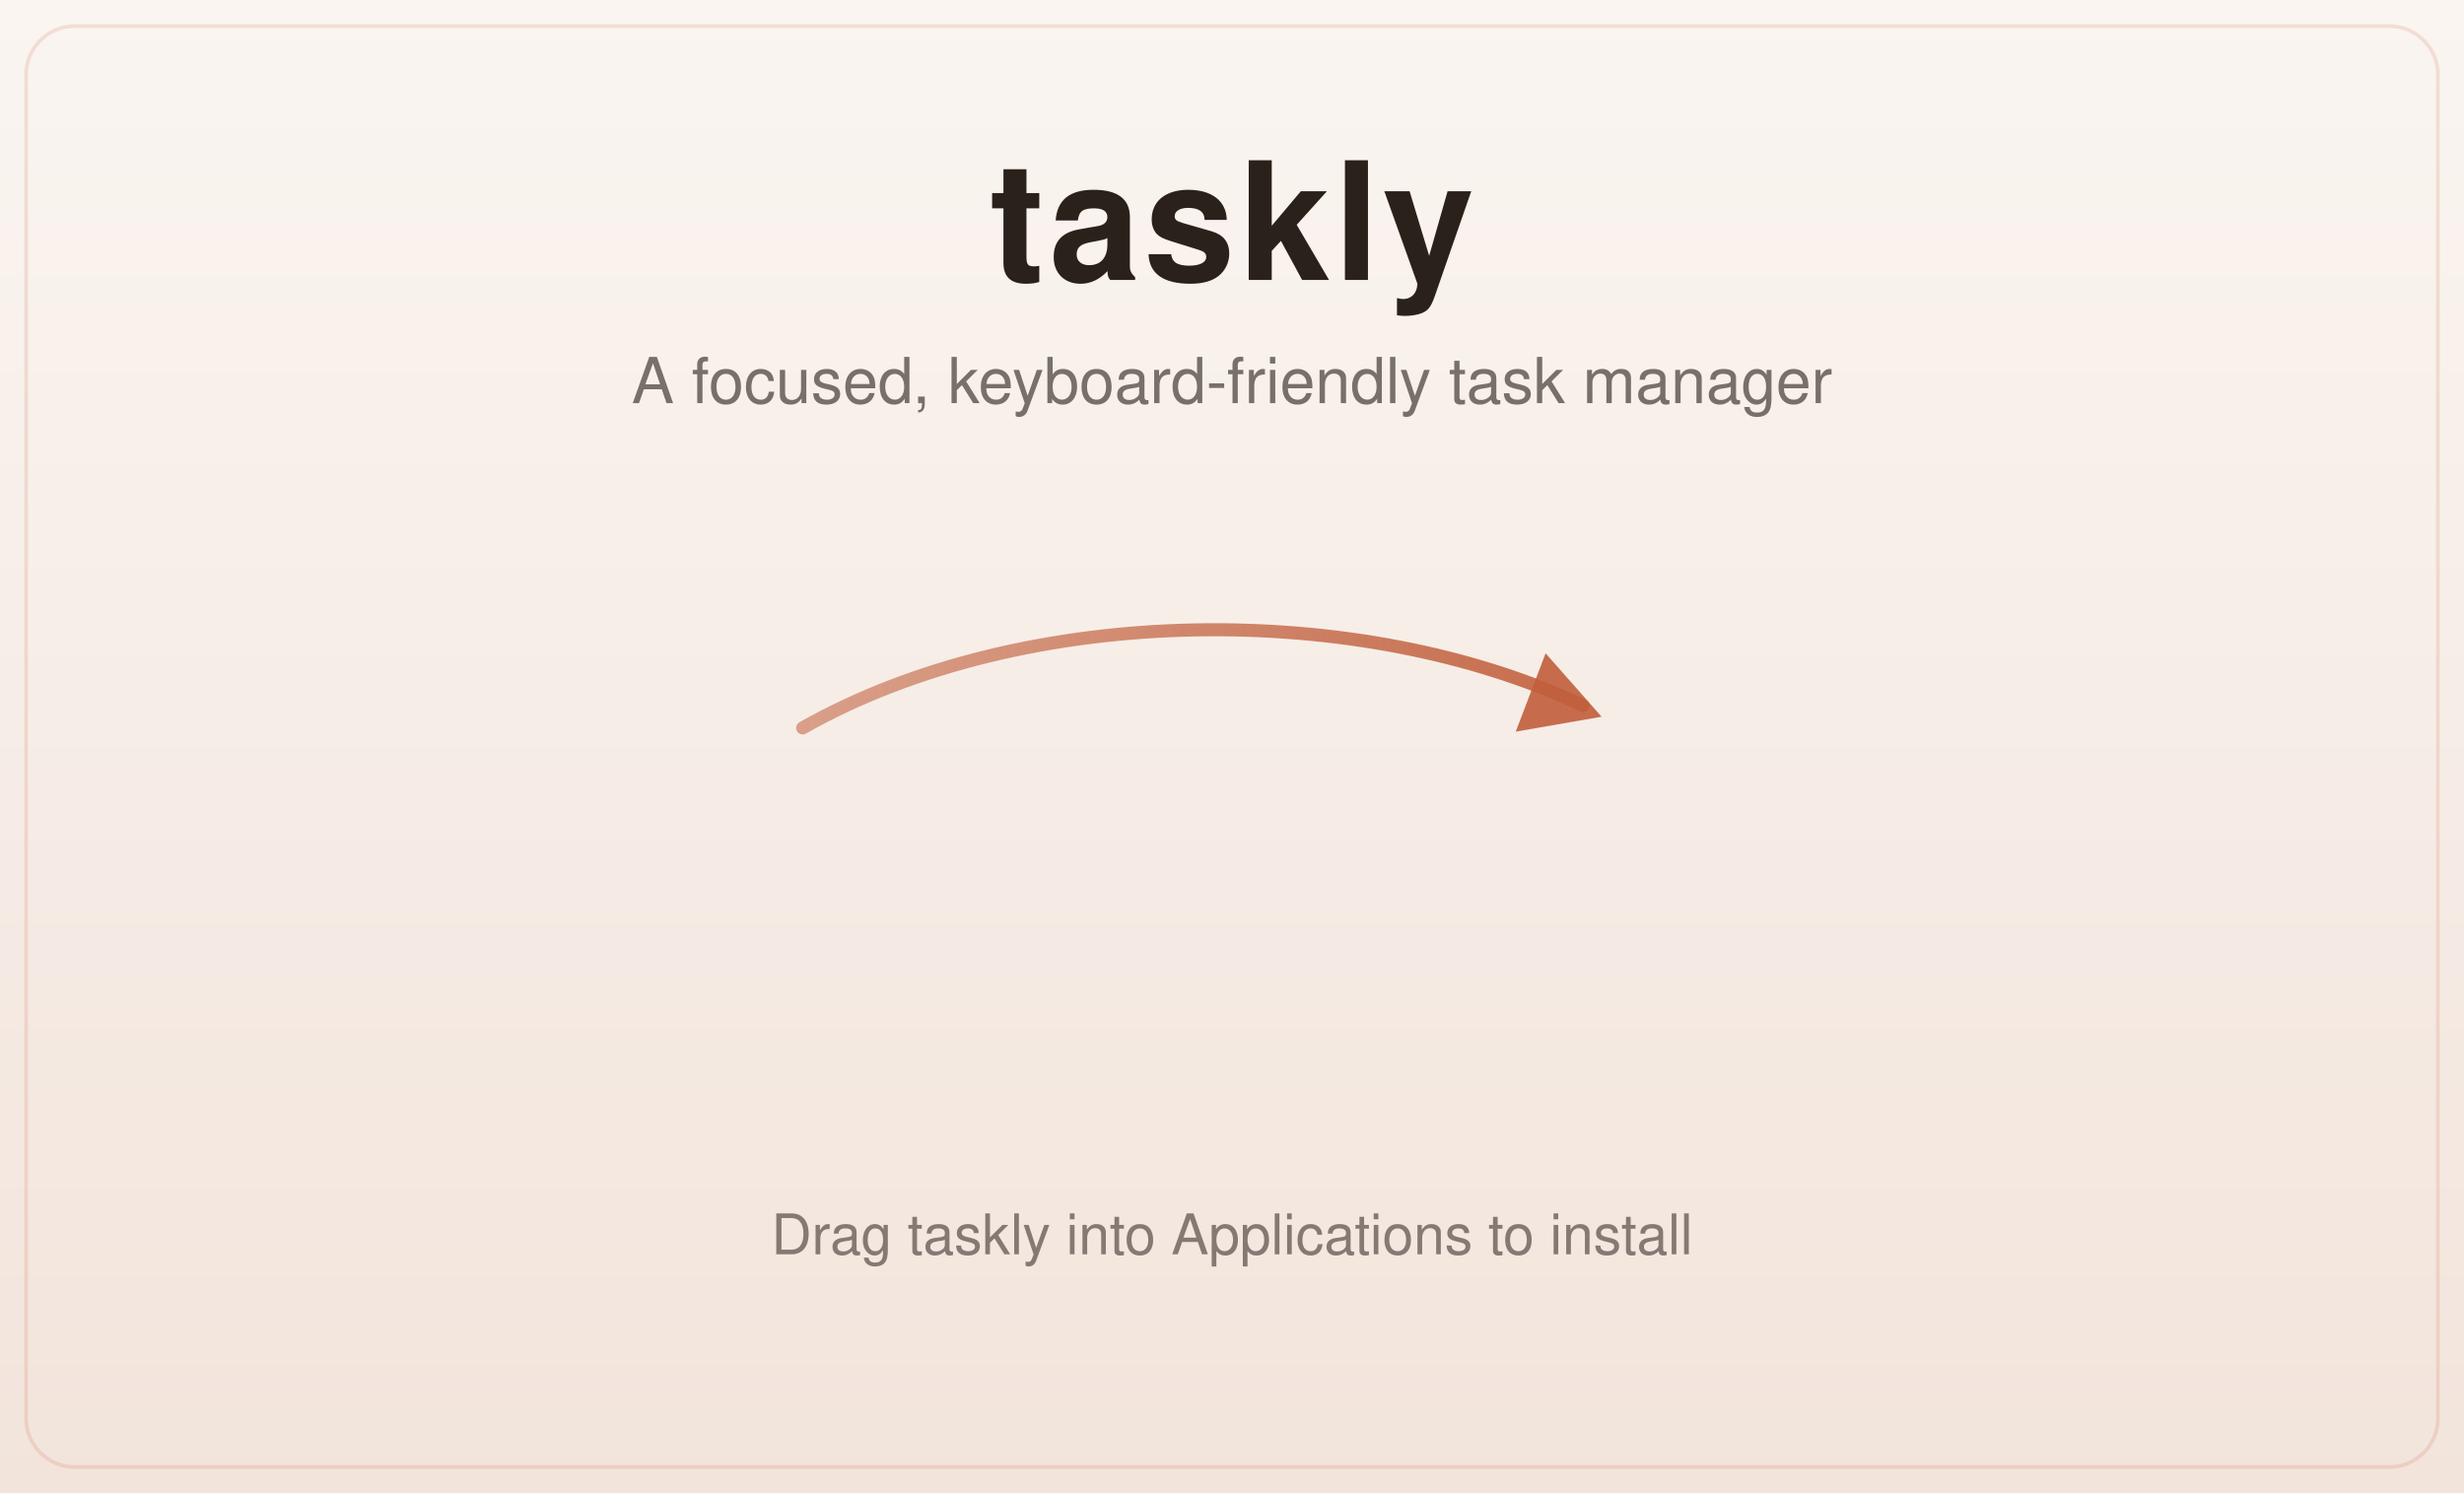
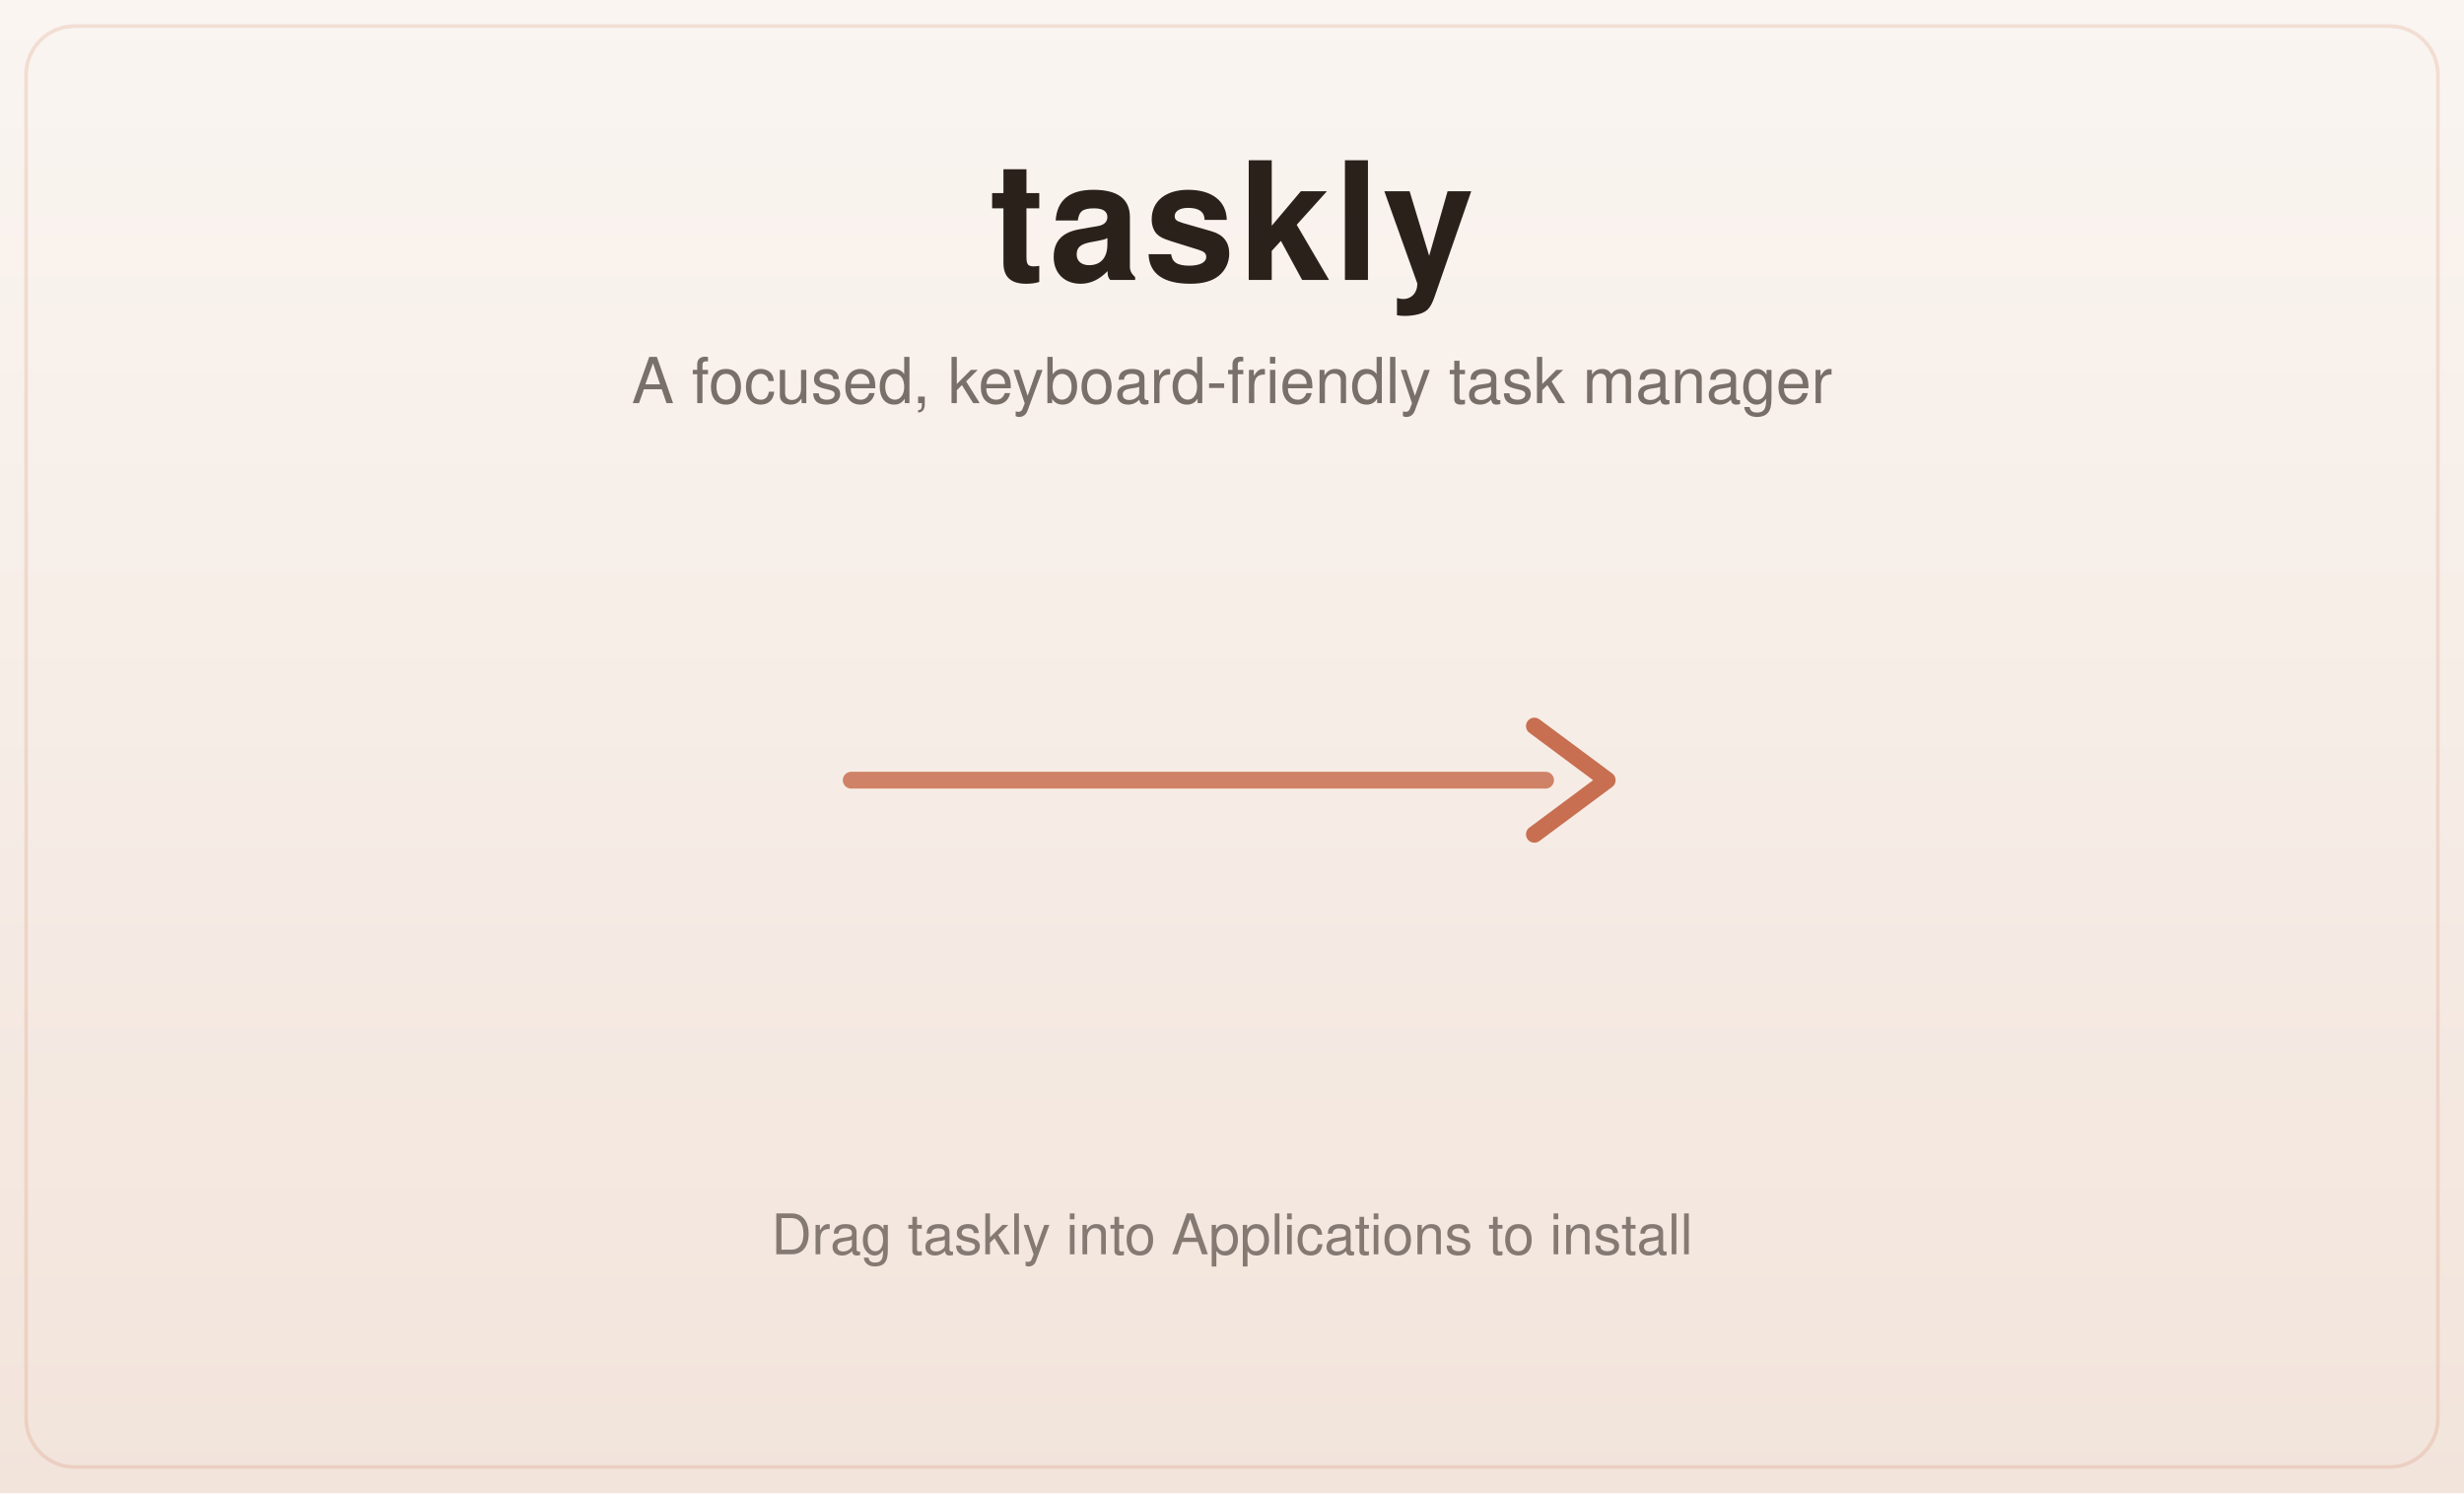
<svg xmlns="http://www.w3.org/2000/svg" width="1320" height="800" viewBox="0 0 1320 800">
  <defs>
    <linearGradient id="bg" x1="0" y1="0" x2="0" y2="1">
      <stop offset="0" stop-color="#faf5f1" />
      <stop offset="1" stop-color="#f2e4db" />
    </linearGradient>
-     <linearGradient id="arrow" x1="0" y1="0" x2="1" y2="0">
-       <stop offset="0" stop-color="#c15f3c" stop-opacity="0.55" />
-       <stop offset="1" stop-color="#c15f3c" stop-opacity="0.9" />
-     </linearGradient>
  </defs>
  <rect width="1320" height="800" fill="url(#bg)" />
  <rect x="14" y="14" width="1292" height="772" rx="26" fill="none" stroke="#c15f3c" stroke-opacity="0.16" stroke-width="2" />
  <text x="660" y="150" text-anchor="middle" font-family="Helvetica Neue, Helvetica, Arial, sans-serif" font-size="88" font-weight="600" letter-spacing="2" fill="#2b211b">taskly</text>
  <text x="660" y="216" text-anchor="middle" font-family="Helvetica Neue, Helvetica, Arial, sans-serif" font-size="34" font-weight="400" fill="#2b211b" fill-opacity="0.62">A focused, keyboard-friendly task manager</text>
-   <path d="M 430 390 C 550 322, 730 322, 848 378" fill="none" stroke="url(#arrow)" stroke-width="7" stroke-linecap="round" />
-   <path d="M 828 350 L 858 384 L 812 392 Z" fill="#c15f3c" fill-opacity="0.9" />
+   <path d="M 456 418 H 828" fill="none" stroke="#c15f3c" stroke-opacity="0.75" stroke-width="9" stroke-linecap="round" />
+   <path d="M 822 389 L 861 418 L 822 447" fill="none" stroke="#c15f3c" stroke-opacity="0.88" stroke-width="9" stroke-linejoin="round" stroke-linecap="round" />
  <text x="660" y="672" text-anchor="middle" font-family="Helvetica Neue, Helvetica, Arial, sans-serif" font-size="30" font-weight="400" fill="#2b211b" fill-opacity="0.55">Drag taskly into Applications to install</text>
</svg>
